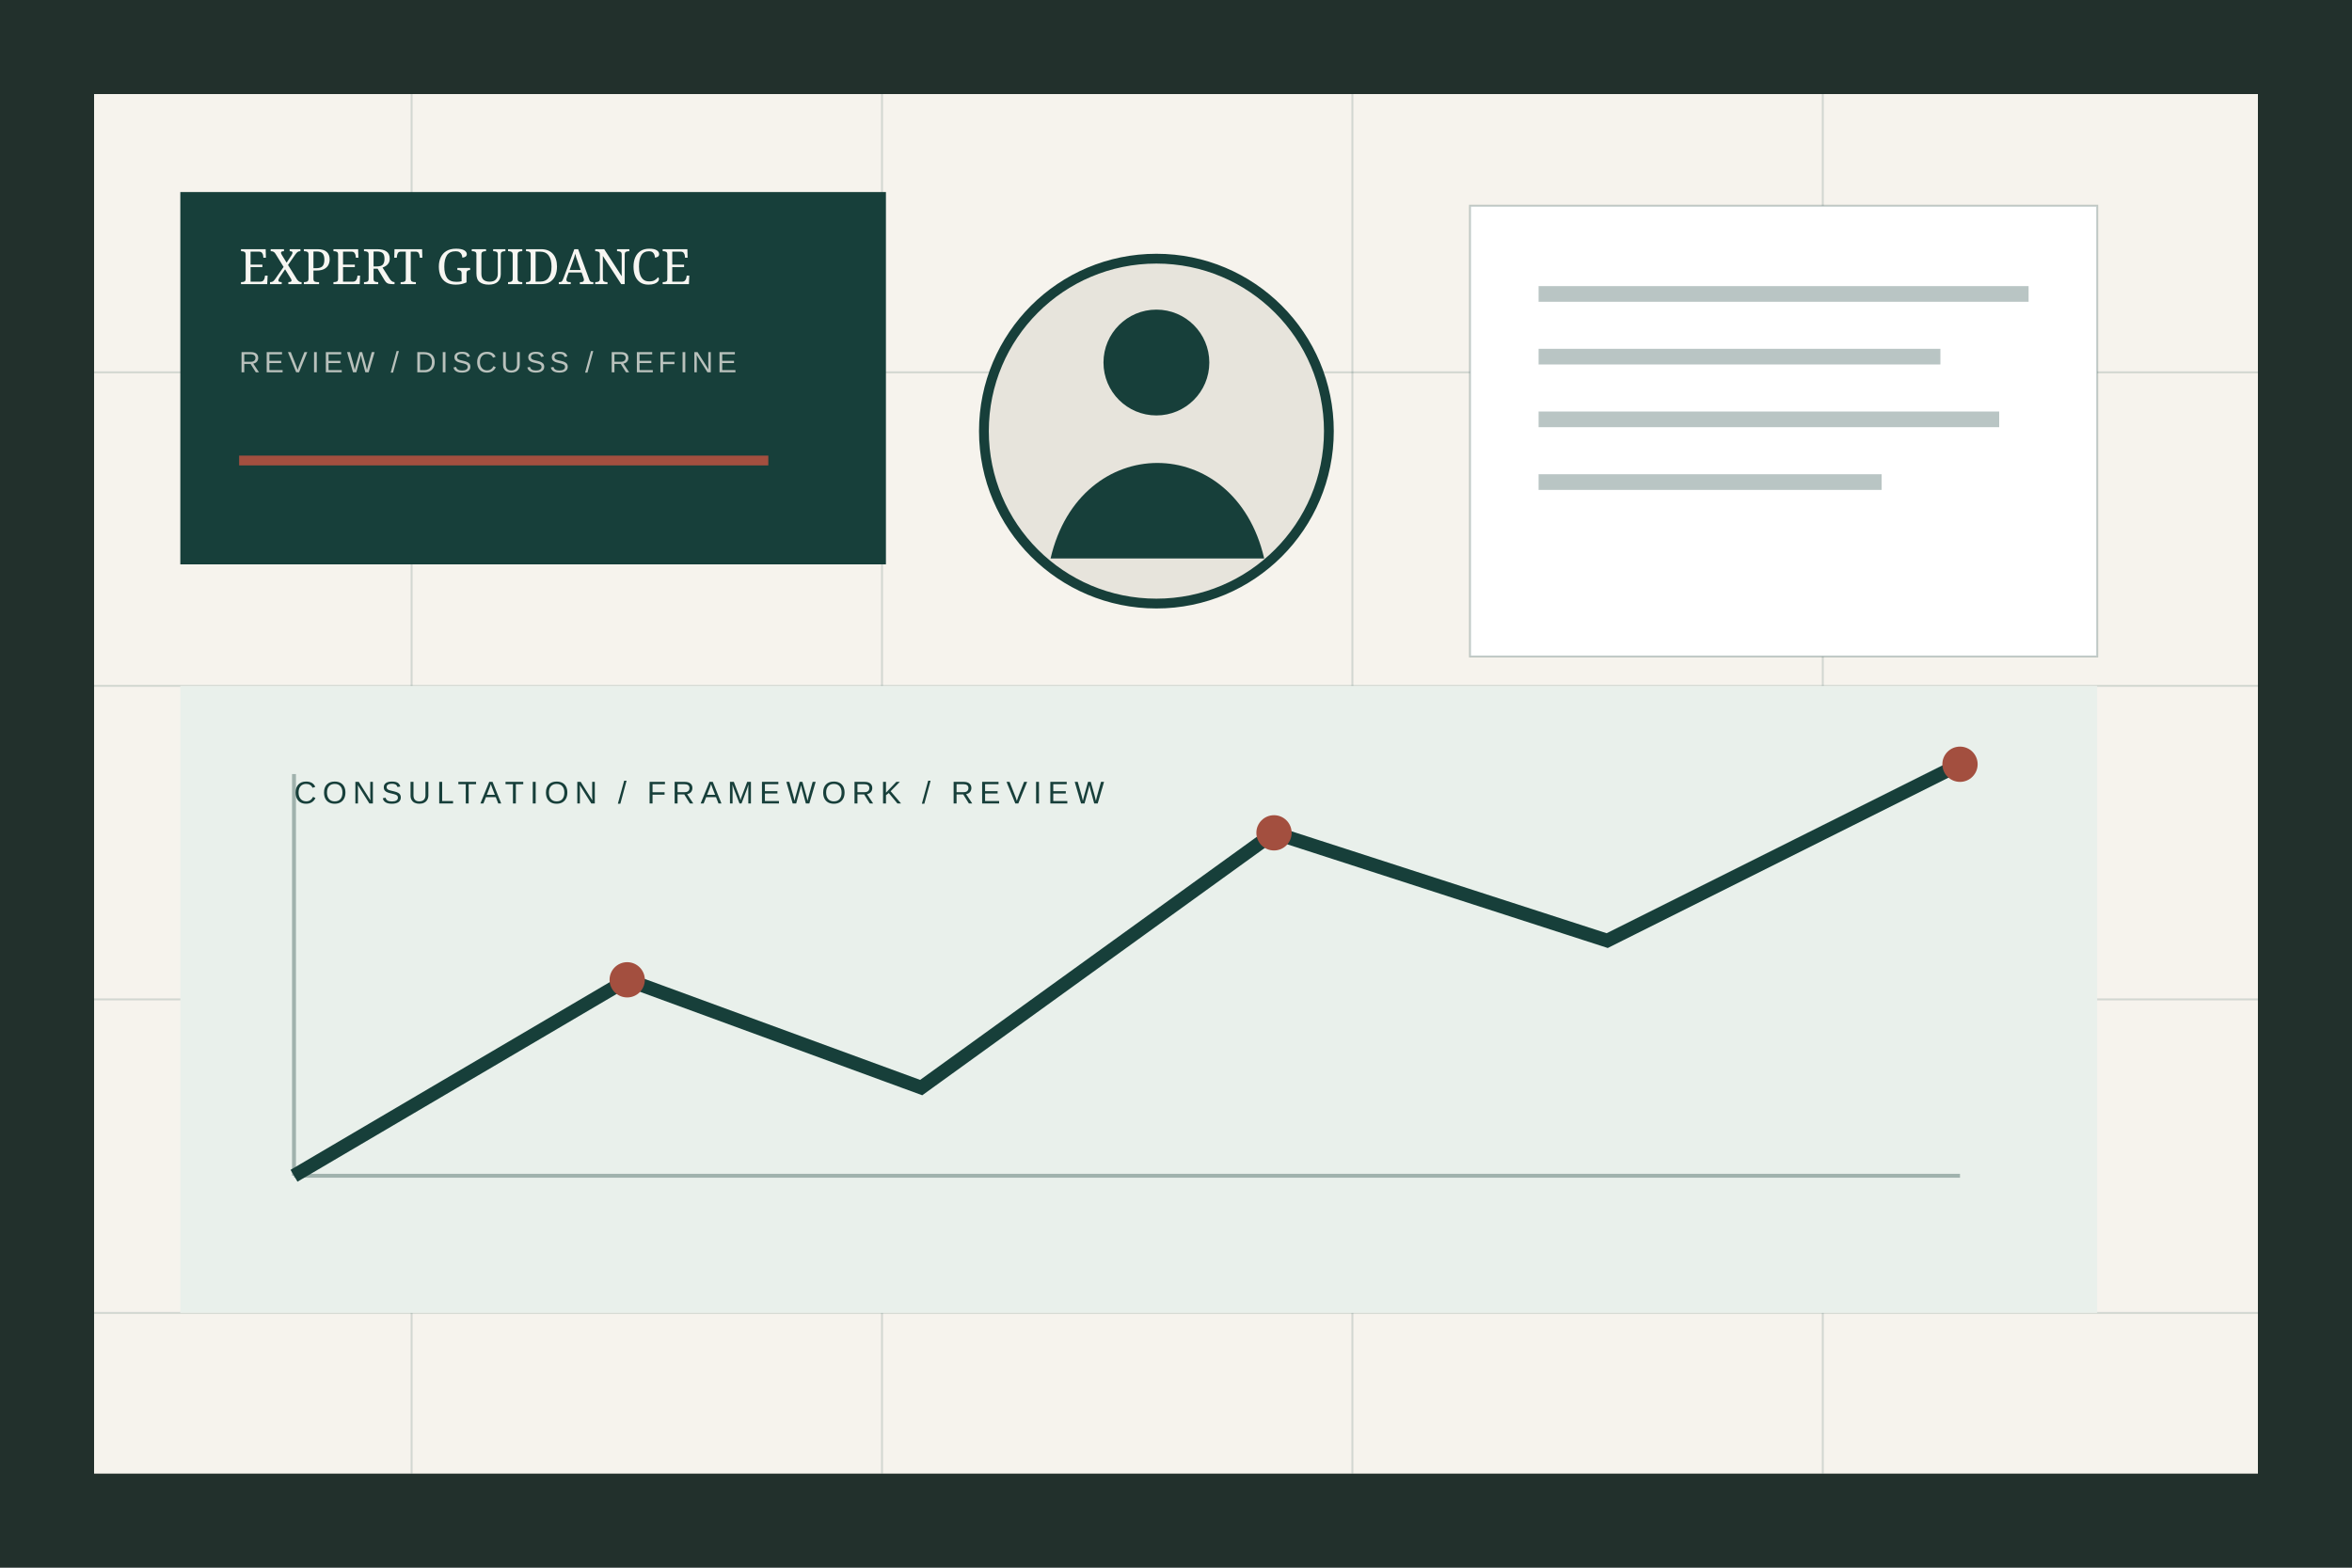
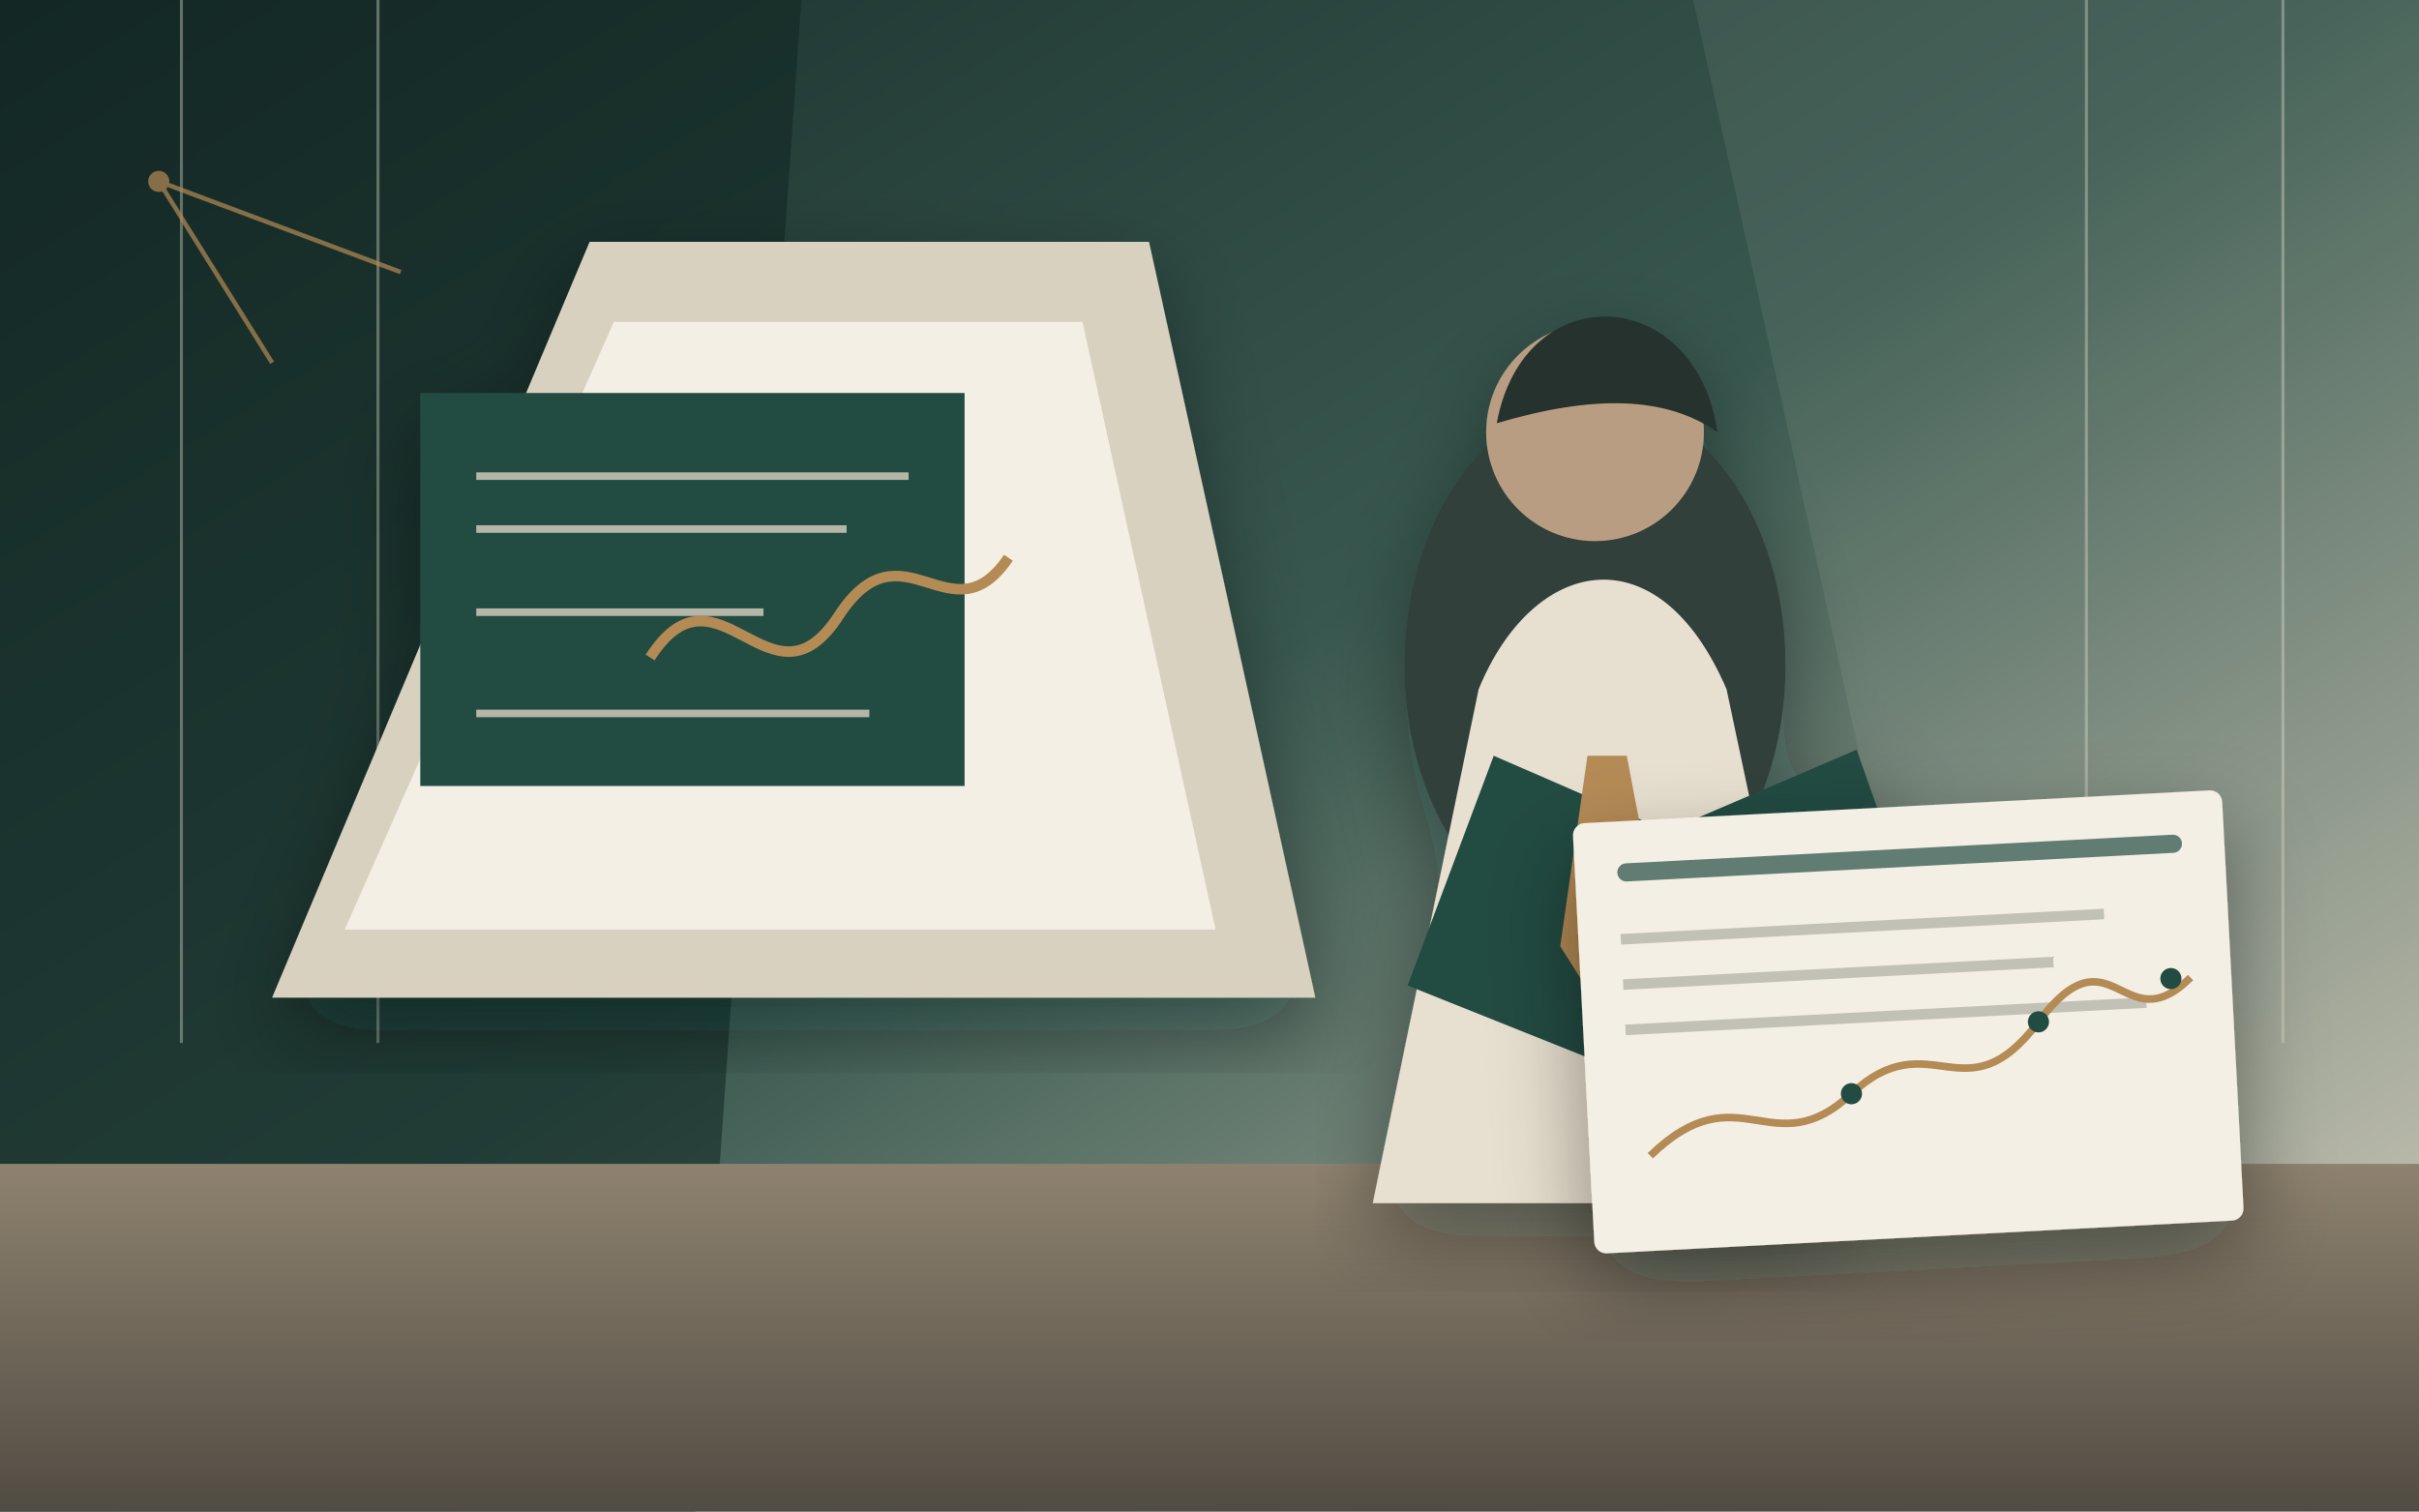
- <svg xmlns="http://www.w3.org/2000/svg" viewBox="0 0 1200 800">
-   <rect width="1200" height="800" fill="#22302c" />
-   <rect x="48" y="48" width="1104" height="704" fill="#f6f3ed" />
-   <g fill="none" stroke="#173f3a" stroke-opacity=".16">
-     <path d="M48 190h1104M48 350h1104M48 510h1104M48 670h1104" />
-     <path d="M210 48v704M450 48v704M690 48v704M930 48v704" />
+ <svg xmlns="http://www.w3.org/2000/svg" viewBox="0 0 1600 1000" role="img">
+   <defs>
+     <linearGradient id="bg" x1="0" y1="0" x2="1" y2="1">
+       <stop stop-color="#182c29" />
+       <stop offset=".48" stop-color="#38584f" />
+       <stop offset="1" stop-color="#d6cfbd" />
+     </linearGradient>
+     <linearGradient id="desk" x1="0" y1="0" x2="0" y2="1">
+       <stop stop-color="#8e826f" />
+       <stop offset="1" stop-color="#514c43" />
+     </linearGradient>
+     <filter id="shadow">
+       <feDropShadow dx="0" dy="22" stdDeviation="28" flood-color="#071512" flood-opacity=".4" />
+     </filter>
+   </defs>
+   <rect width="1600" height="1000" fill="url(#bg)" />
+   <path d="M0 0h530l-70 1000H0z" fill="#0e2421" opacity=".55" />
+   <path d="M1120 0h480v1000h-260z" fill="#f0e9dc" opacity=".08" />
+   <path d="M0 770h1600v230H0z" fill="url(#desk)" />
+   <g opacity=".38" stroke="#e7dfce" stroke-width="2">
+     <path d="M120 0v690M250 0v690M1380 0v690M1510 0v690" />
  </g>
-   <rect x="92" y="98" width="360" height="190" fill="#173f3a" />
-   <text x="122" y="145" fill="#f7f6f2" font-family="Georgia,serif" font-size="25">EXPERT GUIDANCE</text>
-   <text x="122" y="190" fill="#b9c1bc" font-family="Arial,sans-serif" font-size="15" letter-spacing="2">REVIEW / DISCUSS / REFINE</text>
-   <path d="M122 235h270" stroke="#a34f3f" stroke-width="5" />
-   <circle cx="590" cy="220" r="88" fill="#e7e4dc" stroke="#173f3a" stroke-width="5" />
-   <circle cx="590" cy="185" r="27" fill="#173f3a" />
-   <path d="M536 285c15-65 94-65 109 0" fill="#173f3a" />
-   <rect x="750" y="105" width="320" height="230" fill="#fff" stroke="#173f3a" stroke-opacity=".25" />
-   <path d="M785 150h250M785 182h205M785 214h235M785 246h175" stroke="#173f3a" stroke-width="8" stroke-opacity=".3" />
-   <rect x="92" y="350" width="978" height="320" fill="#e9f0eb" />
-   <path d="M150 600L320 500L470 555L650 425L820 480L1000 390" fill="none" stroke="#173f3a" stroke-width="7" />
-   <g fill="#a34f3f">
-     <circle cx="320" cy="500" r="9" />
-     <circle cx="650" cy="425" r="9" />
-     <circle cx="1000" cy="390" r="9" />
+   <g filter="url(#shadow)">
+     <path d="M180 660l210-500 370 0 110 500z" fill="#d9d1c0" />
+     <path d="M228 615l178-402h310l88 402z" fill="#f4efe4" />
+     <rect x="278" y="260" width="360" height="260" fill="#214b43" />
+     <g stroke="#d9d1c0" stroke-width="5" opacity=".8">
+       <path d="M315 315h286M315 350h245M315 405h190" />
+       <path d="M315 472h260" />
+     </g>
+     <path d="M430 435c45-70 80 42 125-28 42-64 74 18 112-38" fill="none" stroke="#b48a55" stroke-width="7" />
  </g>
-   <path d="M150 600h850M150 600V395" stroke="#173f3a" stroke-width="2" stroke-opacity=".35" />
-   <text x="150" y="410" fill="#173f3a" font-family="Arial,sans-serif" font-size="16" letter-spacing="3">CONSULTATION / FRAMEWORK / REVIEW</text>
+   <g filter="url(#shadow)" transform="translate(790 170)">
+     <ellipse cx="265" cy="270" rx="126" ry="176" fill="#303f3a" />
+     <circle cx="265" cy="116" r="72" fill="#b99d83" />
+     <path d="M200 110c18-98 132-92 146 6-34-24-82-25-146-6z" fill="#26302d" />
+     <path d="M188 286c36-88 119-105 164 0l72 340H118z" fill="#e7dfcf" />
+     <path d="M198 330l115 50-52 150-120-48z" fill="#214b43" />
+     <path d="M312 380l126-54 55 155-130 46z" fill="#214b43" />
+     <path d="M260 330l-18 126 34 54 34-54-24-126z" fill="#b48a55" />
+   </g>
+   <g filter="url(#shadow)" transform="translate(1040 545) rotate(-3)">
+     <rect width="430" height="285" rx="8" fill="#f4efe4" />
+     <rect x="28" y="28" width="374" height="12" rx="6" fill="#214b43" opacity=".7" />
+     <g stroke="#858a82" stroke-width="7" opacity=".45">
+       <path d="M28 78h320M28 108h285M28 138h345" />
+     </g>
+     <g fill="none" stroke="#b48a55" stroke-width="5">
+       <path d="M40 222c62-54 80 12 135-34s74 21 126-41 55 18 102-24" />
+     </g>
+     <g fill="#214b43">
+       <circle cx="175" cy="188" r="7" />
+       <circle cx="301" cy="147" r="7" />
+       <circle cx="390" cy="123" r="7" />
+     </g>
+   </g>
+   <g opacity=".7">
+     <circle cx="105" cy="120" r="7" fill="#b48a55" />
+     <path d="M105 120l160 60" stroke="#b48a55" stroke-width="3" />
+     <path d="M105 120l75 120" stroke="#b48a55" stroke-width="3" />
+   </g>
</svg>
